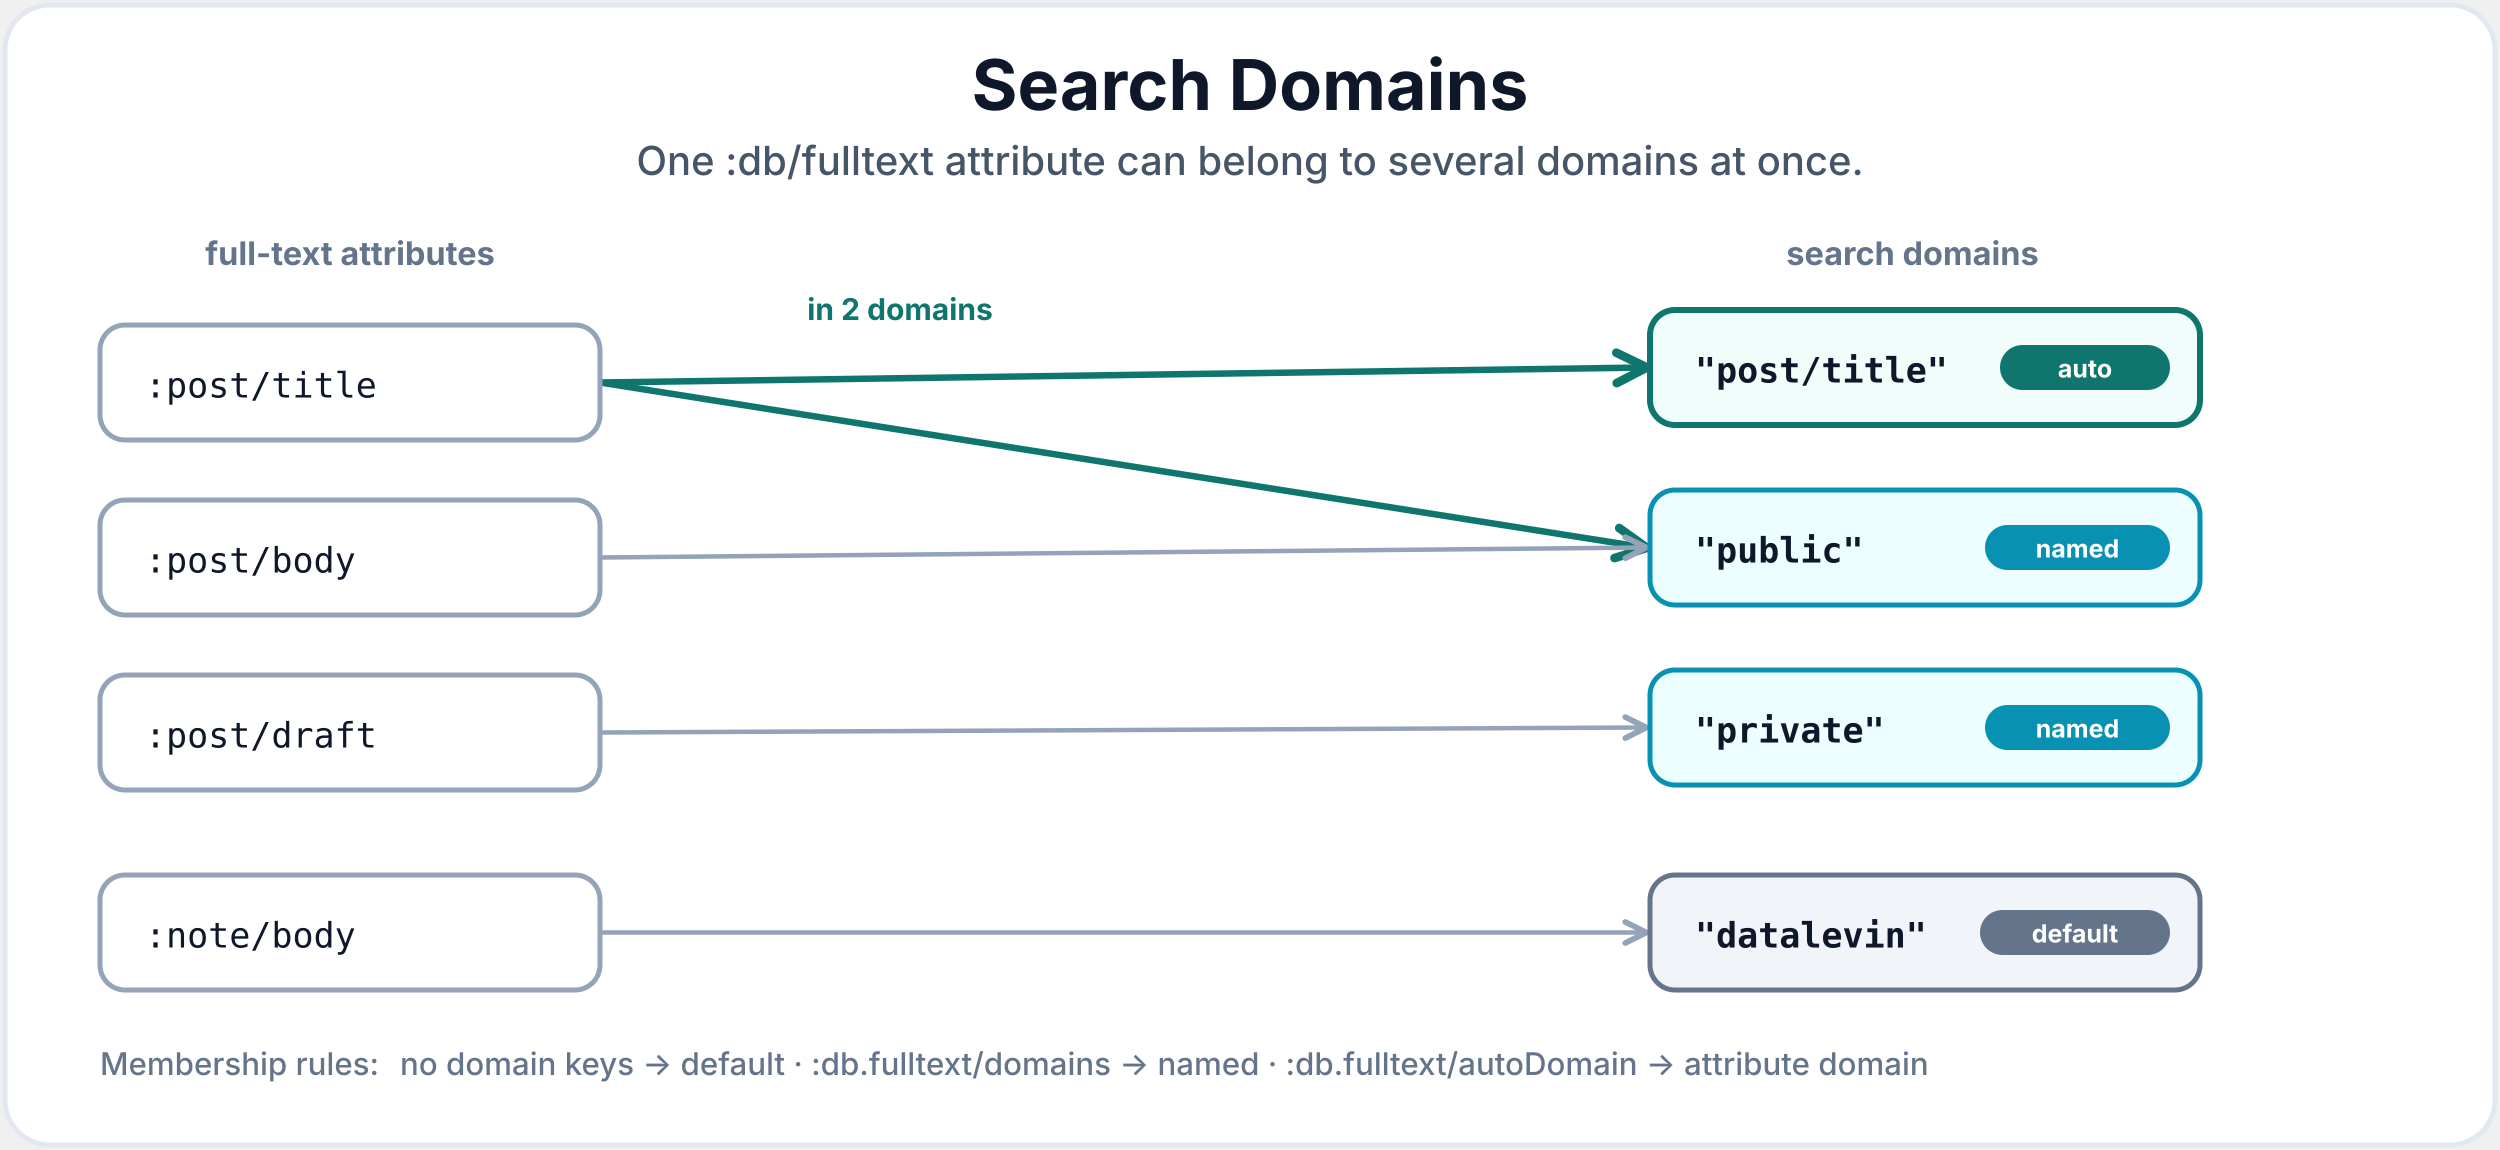
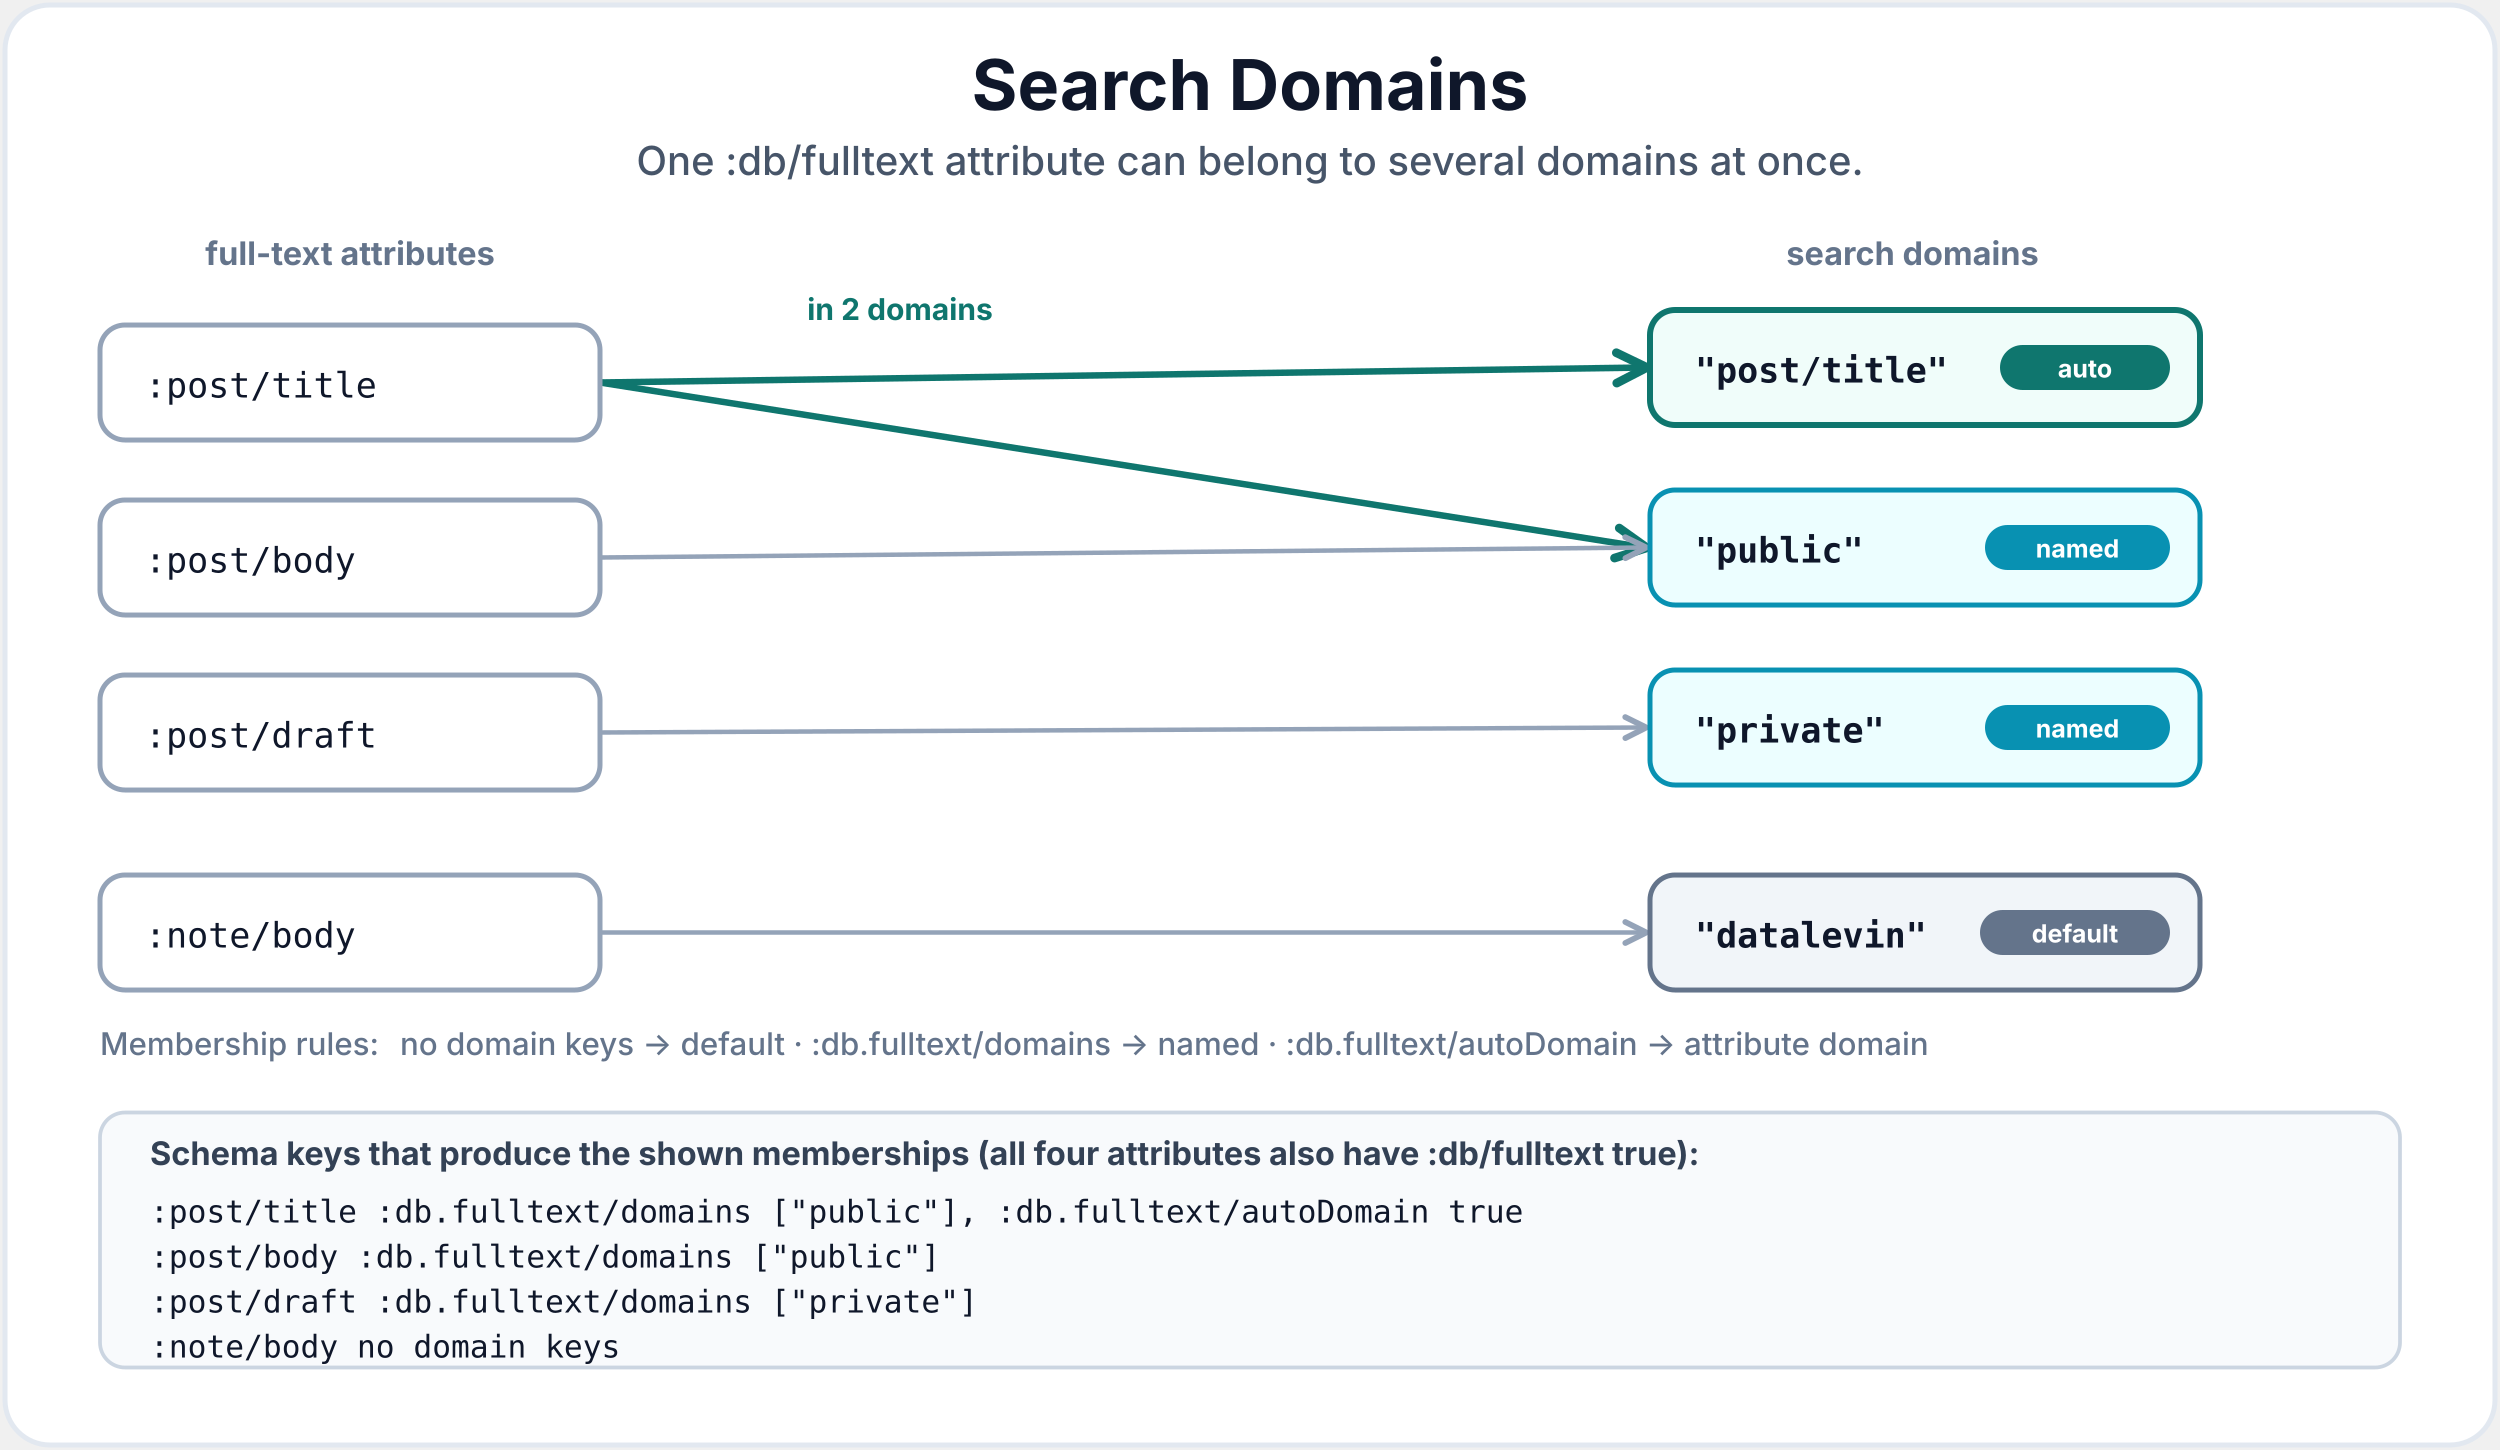
- <svg xmlns="http://www.w3.org/2000/svg" width="1000" height="460" viewBox="0 0 1000 460" role="img" aria-labelledby="title desc">
+ <svg xmlns="http://www.w3.org/2000/svg" width="1000" height="580" viewBox="0 0 1000 580" role="img" aria-labelledby="title desc">
  <defs>
    <style>
      .card { fill: #ffffff; }
+       .config { fill: #f8fafc; stroke: #cbd5e1; stroke-width: 1.5; }
      .attrbox { fill: #ffffff; stroke: #94a3b8; stroke-width: 2; }
      .dom-default { fill: #f1f5f9; stroke: #64748b; stroke-width: 2; }
      .dom-named { fill: #ecfeff; stroke: #0891b2; stroke-width: 2; }
      .dom-auto { fill: #f0fdfa; stroke: #0f766e; stroke-width: 2.4; }
      .edge { fill: none; stroke: #94a3b8; stroke-width: 1.8; }
      .edge-hi { fill: none; stroke: #0f766e; stroke-width: 2.6; }
      .title { fill: #0f172a; font-family: Inter, ui-sans-serif, system-ui, -apple-system, "Segoe UI", sans-serif; font-size: 28px; font-weight: 720; }
      .caption { fill: #475569; font-family: Inter, ui-sans-serif, system-ui, -apple-system, "Segoe UI", sans-serif; font-size: 16px; font-weight: 450; }
      .colh { fill: #64748b; font-family: Inter, ui-sans-serif, system-ui, -apple-system, "Segoe UI", sans-serif; font-size: 13px; font-weight: 700; }
      .attrt { fill: #0f172a; font-family: "IBM Plex Mono", ui-monospace, "SFMono-Regular", Menlo, Consolas, monospace; font-size: 14px; font-weight: 500; }
      .domt { fill: #0f172a; font-family: "IBM Plex Mono", ui-monospace, "SFMono-Regular", Menlo, Consolas, monospace; font-size: 14px; font-weight: 600; }
      .tag-default { fill: #64748b; }
      .tag-named { fill: #0891b2; }
      .tag-auto { fill: #0f766e; }
      .tagt { fill: #ffffff; font-family: Inter, ui-sans-serif, system-ui, -apple-system, "Segoe UI", sans-serif; font-size: 10px; font-weight: 700; }
      .note { fill: #0f766e; font-family: Inter, ui-sans-serif, system-ui, -apple-system, "Segoe UI", sans-serif; font-size: 12px; font-weight: 650; }
      .legt { fill: #64748b; font-family: Inter, ui-sans-serif, system-ui, -apple-system, "Segoe UI", sans-serif; font-size: 12.5px; font-weight: 450; }
+       .config-title { fill: #334155; font-family: Inter, ui-sans-serif, system-ui, -apple-system, "Segoe UI", sans-serif; font-size: 13px; font-weight: 700; }
+       .code { fill: #0f172a; font-family: "IBM Plex Mono", ui-monospace, "SFMono-Regular", Menlo, Consolas, monospace; font-size: 12.5px; font-weight: 500; }
    </style>
    <marker id="a" viewBox="0 0 12 12" refX="9.5" refY="6" markerWidth="7" markerHeight="7" orient="auto-start-reverse">
      <path d="M2 2 L10 6 L2 10" fill="none" stroke="#94a3b8" stroke-width="2.2" stroke-linecap="round" stroke-linejoin="round" />
    </marker>
    <marker id="at" viewBox="0 0 12 12" refX="9.5" refY="6" markerWidth="7" markerHeight="7" orient="auto-start-reverse">
      <path d="M2 2 L10 6 L2 10" fill="none" stroke="#0f766e" stroke-width="2.3" stroke-linecap="round" stroke-linejoin="round" />
    </marker>
  </defs>
-   <rect class="card" x="2" y="2" width="996" height="456" rx="18" stroke="#e2e8f0" stroke-width="2" />
+   <rect class="card" x="2" y="2" width="996" height="576" rx="18" stroke="#e2e8f0" stroke-width="2" />
  <text class="title" x="500" y="44" text-anchor="middle">Search Domains</text>
  <text class="caption" x="500" y="70" text-anchor="middle">One :db/fulltext attribute can belong to several domains at once.</text>
  <text class="colh" x="140" y="106" text-anchor="middle">full-text attributes</text>
  <text class="colh" x="765" y="106" text-anchor="middle">search domains</text>
  <path class="edge-hi" d="M240 153 L658 147" marker-end="url(#at)" />
  <path class="edge-hi" d="M240 153 L658 219" marker-end="url(#at)" />
  <path class="edge" d="M240 223 L658 219" marker-end="url(#a)" />
  <path class="edge" d="M240 293 L658 291" marker-end="url(#a)" />
  <path class="edge" d="M240 373 L658 373" marker-end="url(#a)" />
  <rect class="attrbox" x="40" y="130" width="200" height="46" rx="10" />
  <text class="attrt" x="58" y="159">:post/title</text>
  <rect class="attrbox" x="40" y="200" width="200" height="46" rx="10" />
  <text class="attrt" x="58" y="229">:post/body</text>
  <rect class="attrbox" x="40" y="270" width="200" height="46" rx="10" />
  <text class="attrt" x="58" y="299">:post/draft</text>
  <rect class="attrbox" x="40" y="350" width="200" height="46" rx="10" />
  <text class="attrt" x="58" y="379">:note/body</text>
  <rect class="dom-auto" x="660" y="124" width="220" height="46" rx="10" />
  <text class="domt" x="678" y="153">"post/title"</text>
  <rect class="tag-auto" x="800" y="138" width="68" height="18" rx="9" />
  <text class="tagt" x="834" y="151" text-anchor="middle">auto</text>
  <rect class="dom-named" x="660" y="196" width="220" height="46" rx="10" />
  <text class="domt" x="678" y="225">"public"</text>
  <rect class="tag-named" x="794" y="210" width="74" height="18" rx="9" />
  <text class="tagt" x="831" y="223" text-anchor="middle">named</text>
  <rect class="dom-named" x="660" y="268" width="220" height="46" rx="10" />
  <text class="domt" x="678" y="297">"private"</text>
  <rect class="tag-named" x="794" y="282" width="74" height="18" rx="9" />
  <text class="tagt" x="831" y="295" text-anchor="middle">named</text>
  <rect class="dom-default" x="660" y="350" width="220" height="46" rx="10" />
  <text class="domt" x="678" y="379">"datalevin"</text>
  <rect class="tag-default" x="792" y="364" width="76" height="18" rx="9" />
  <text class="tagt" x="830" y="377" text-anchor="middle">default</text>
  <text class="note" x="360" y="128" text-anchor="middle">in 2 domains</text>
-   <text class="legt" x="40" y="430">Membership rules:</text>
-   <text class="legt" x="160" y="430">no domain keys → default · :db.fulltext/domains → named · :db.fulltext/autoDomain → attribute domain</text>
+   <text class="legt" x="40" y="422">Membership rules:</text>
+   <text class="legt" x="160" y="422">no domain keys → default · :db.fulltext/domains → named · :db.fulltext/autoDomain → attribute domain</text>
+   <rect class="config" x="40" y="445" width="920" height="102" rx="10" />
+   <text class="config-title" x="60" y="466">Schema keys that produce the shown memberships (all four attributes also have :db/fulltext true):</text>
+   <text class="code" x="60" y="489">:post/title  :db.fulltext/domains ["public"], :db.fulltext/autoDomain true</text>
+   <text class="code" x="60" y="507">:post/body   :db.fulltext/domains ["public"]</text>
+   <text class="code" x="60" y="525">:post/draft  :db.fulltext/domains ["private"]</text>
+   <text class="code" x="60" y="543">:note/body   no domain keys</text>
</svg>
